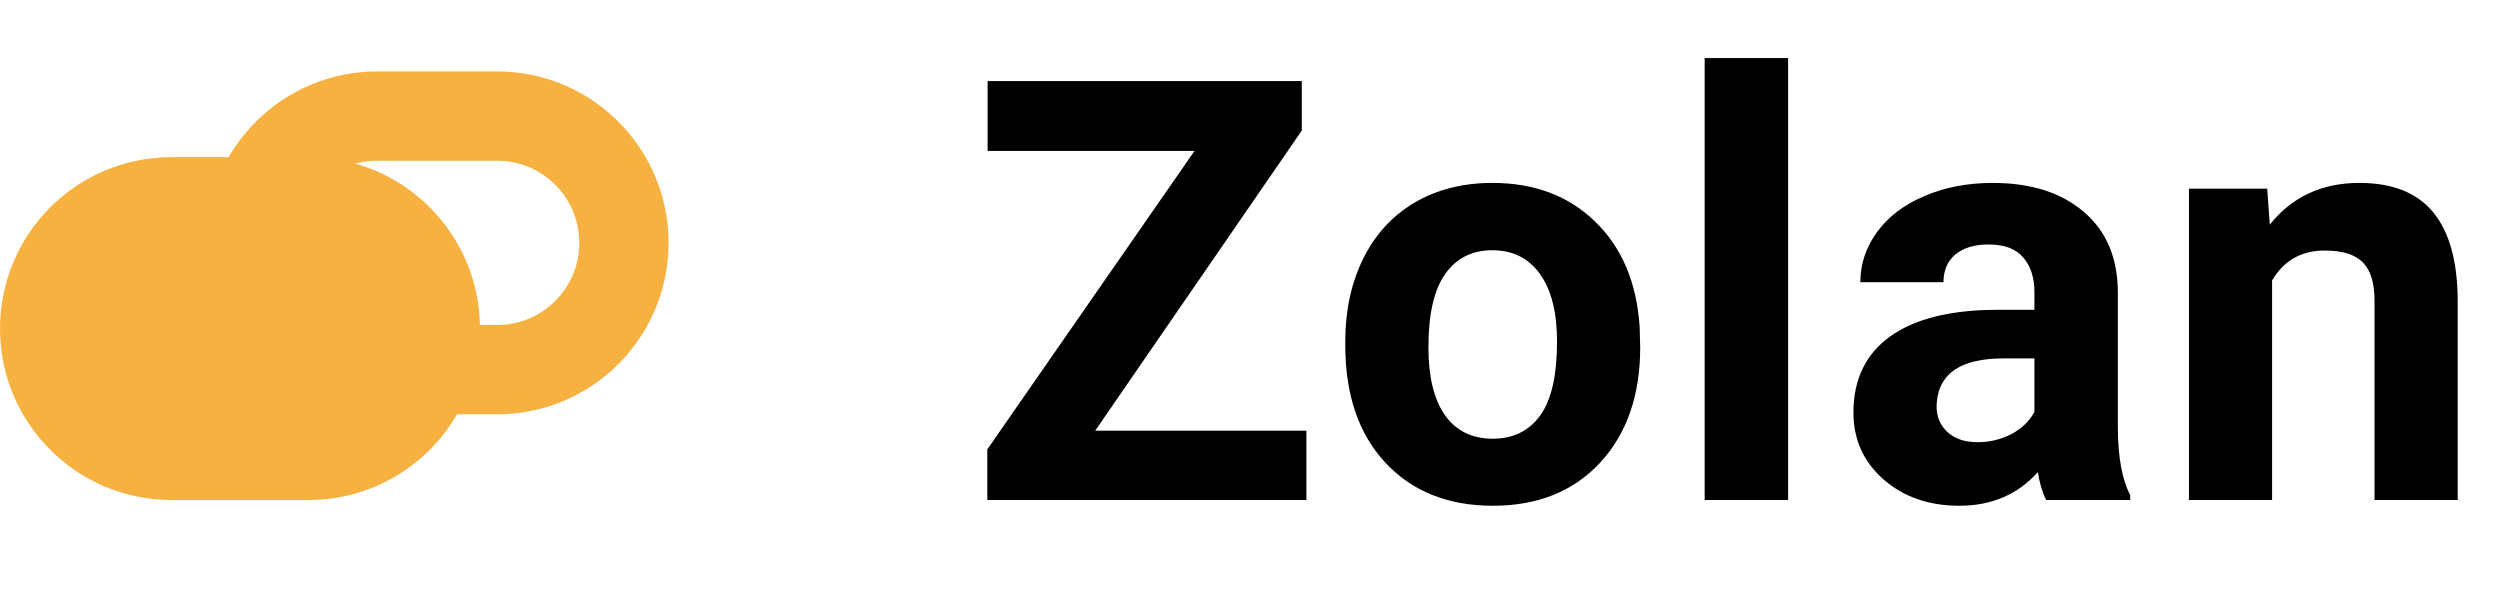
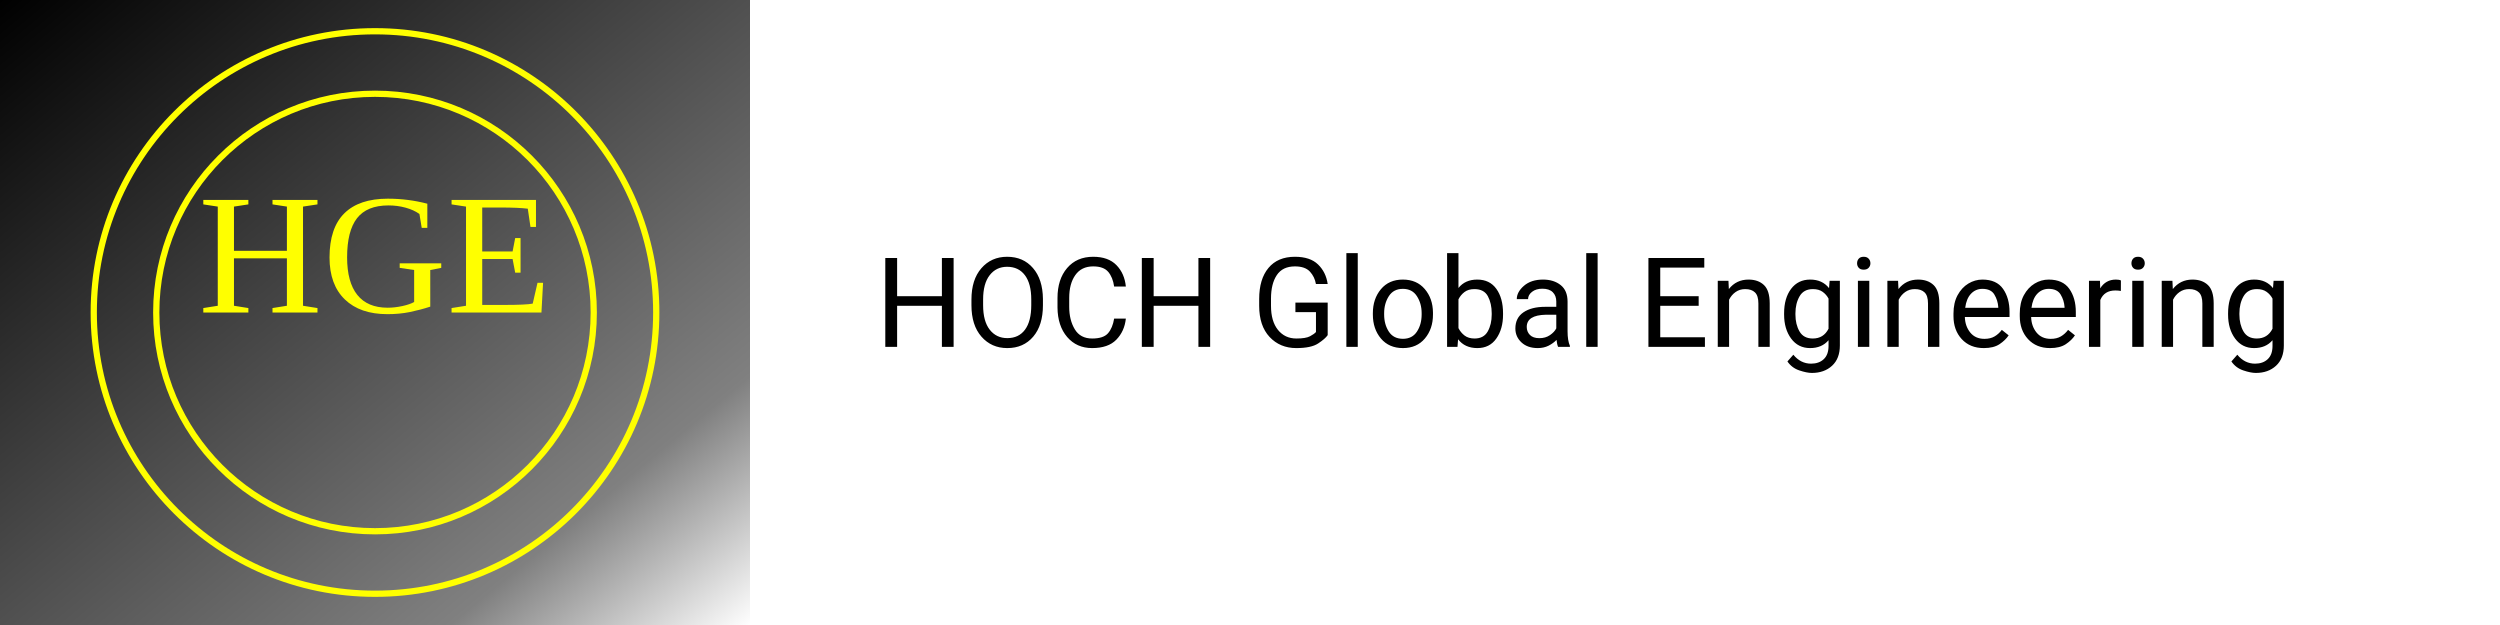
- <svg xmlns="http://www.w3.org/2000/svg" width="140" height="33" fill="none">
-   <rect y="8.8" width="26.88" height="19.2" rx="9.6" fill="#F6B141" />
-   <rect x="14.02" y="6.5" width="20.92" height="14.2" rx="7.1" stroke="#F6B141" stroke-width="5" />
-   <path d="M61.332 24.117h11.827V28H55.29v-2.836l11.602-16.71H55.306V4.54H72.9v2.772L61.332 24.117zm14.003-4.995c0-1.73.333-3.271.999-4.625.666-1.353 1.622-2.4 2.868-3.142 1.257-.741 2.713-1.112 4.367-1.112 2.352 0 4.27.72 5.752 2.16 1.493 1.439 2.326 3.394 2.498 5.865l.032 1.192c0 2.675-.746 4.823-2.24 6.445-1.493 1.612-3.496 2.417-6.01 2.417s-4.522-.805-6.026-2.417c-1.493-1.611-2.24-3.803-2.24-6.574v-.21zm4.657.338c0 1.654.311 2.922.934 3.803.623.87 1.515 1.305 2.675 1.305 1.128 0 2.009-.43 2.643-1.29.633-.87.95-2.255.95-4.156 0-1.622-.317-2.88-.95-3.77-.634-.893-1.526-1.338-2.675-1.338-1.139 0-2.02.446-2.643 1.337-.623.88-.934 2.25-.934 4.109zM100.134 28h-4.673V3.25h4.673V28zm14.454 0c-.215-.419-.371-.94-.467-1.563-1.128 1.257-2.595 1.885-4.399 1.885-1.708 0-3.126-.494-4.254-1.482-1.117-.988-1.676-2.235-1.676-3.738 0-1.848.682-3.266 2.046-4.254 1.375-.989 3.357-1.488 5.946-1.499h2.143v-.999c0-.806-.209-1.45-.628-1.934-.408-.483-1.058-.725-1.95-.725-.784 0-1.402.188-1.853.564-.44.376-.661.892-.661 1.547h-4.656c0-1.01.311-1.944.934-2.803.623-.86 1.504-1.531 2.643-2.015 1.139-.494 2.417-.74 3.835-.74 2.148 0 3.851.542 5.108 1.627 1.267 1.074 1.901 2.588 1.901 4.544v7.557c.011 1.654.242 2.905.693 3.754V28h-4.705zm-3.851-3.239a4.07 4.07 0 0 0 1.901-.45c.58-.313 1.01-.726 1.289-1.242v-2.997h-1.74c-2.331 0-3.572.806-3.722 2.417l-.016.274c0 .58.204 1.058.612 1.434.408.376.967.564 1.676.564zm16.226-14.196l.145 2.015c1.246-1.558 2.917-2.337 5.012-2.337 1.847 0 3.222.543 4.125 1.628.902 1.085 1.364 2.707 1.385 4.866V28h-4.656V16.85c0-.989-.215-1.703-.645-2.144-.43-.45-1.144-.676-2.143-.676-1.311 0-2.293.558-2.949 1.676V28h-4.656V10.565h4.382z" fill="#000" />
+ <svg xmlns="http://www.w3.org/2000/svg" width="800" height="200">
+   <defs>
+     <linearGradient id="diagonalGradient" x1="0%" y1="0%" x2="100%" y2="100%">
+       <stop offset="0%" style="stop-color: black" />
+       <stop offset="80%" style="stop-color: grey" />
+       <stop offset="100%" style="stop-color: white" />
+     </linearGradient>
+   </defs>
+   <rect width="30%" height="100%" fill="url(#diagonalGradient)" />
+   <circle cx="15%" cy="50%" r="70" fill="none" stroke="yellow" stroke-width="2" />
+   <circle cx="15%" cy="50%" r="90" fill="none" stroke="yellow" stroke-width="2" />
+   <text x="15%" y="50%" font-family="Times New Roman" font-size="55" fill="yellow" text-anchor="middle" alignment-baseline="middle">HGE</text>
+   <text x="35%" y="50%" font-family="Roboto" font-size="40" fill="black" dominant-baseline="middle">HOCH Global Engineering</text>
</svg>
